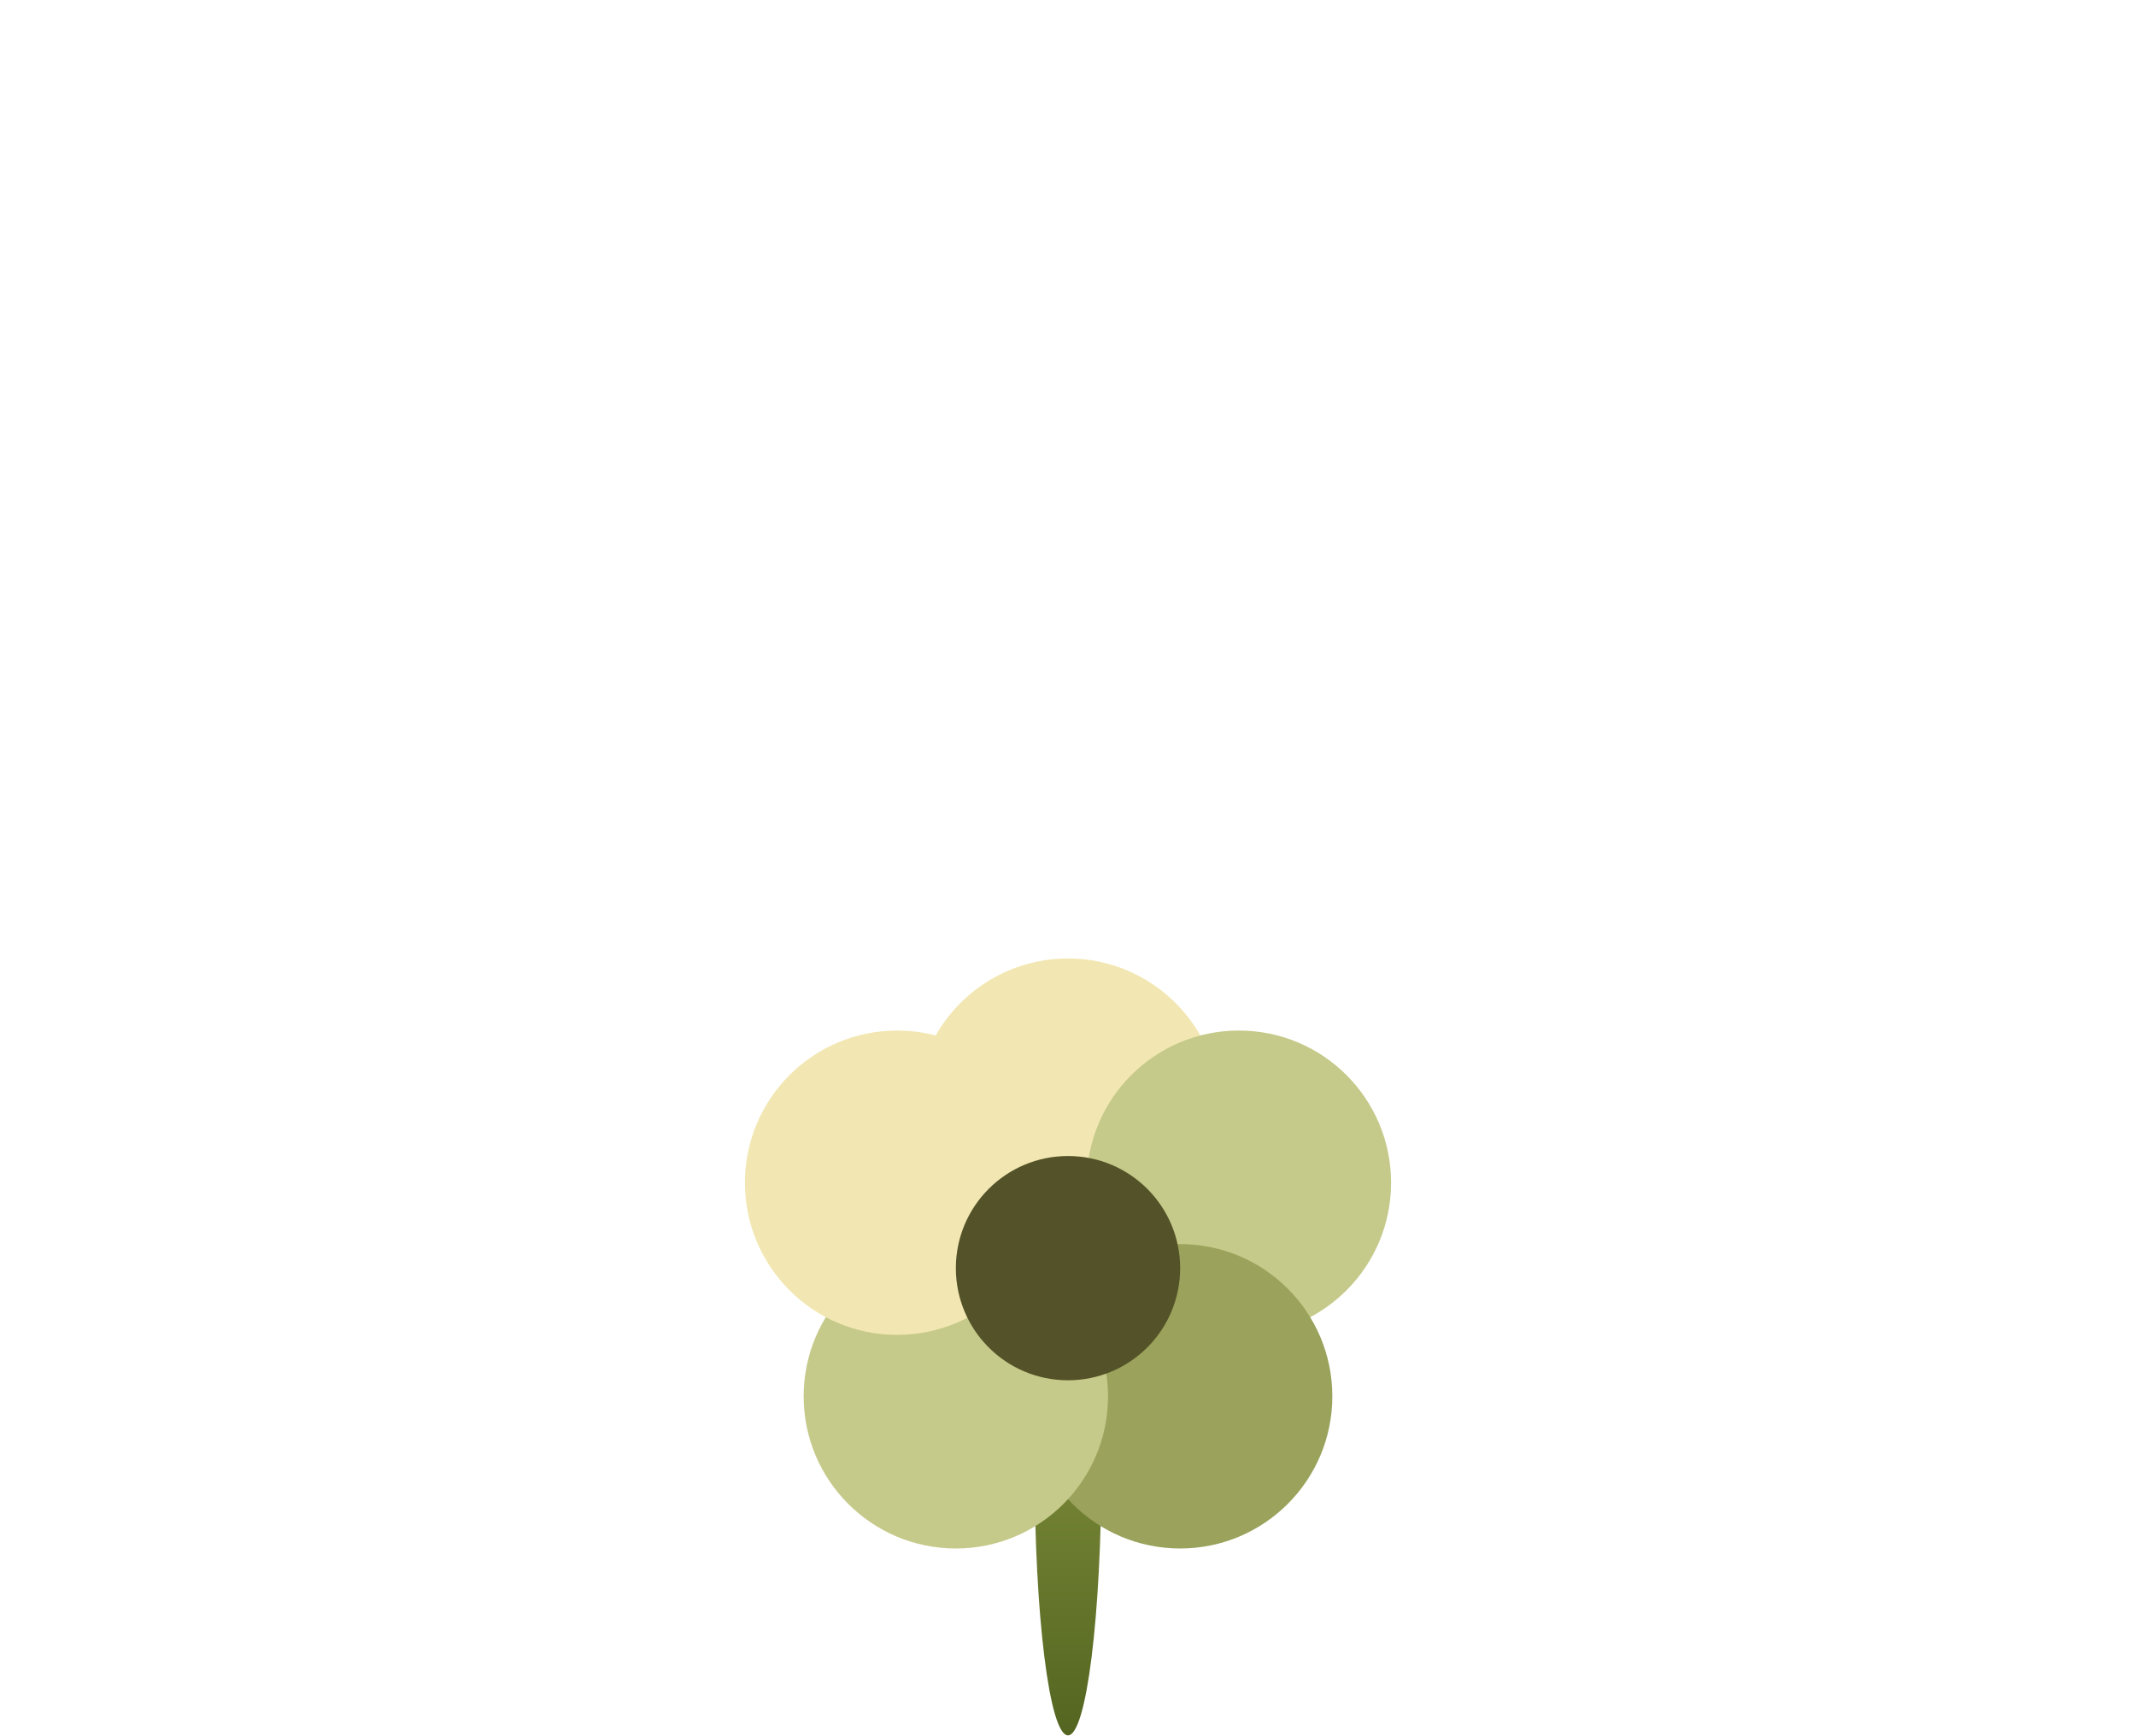
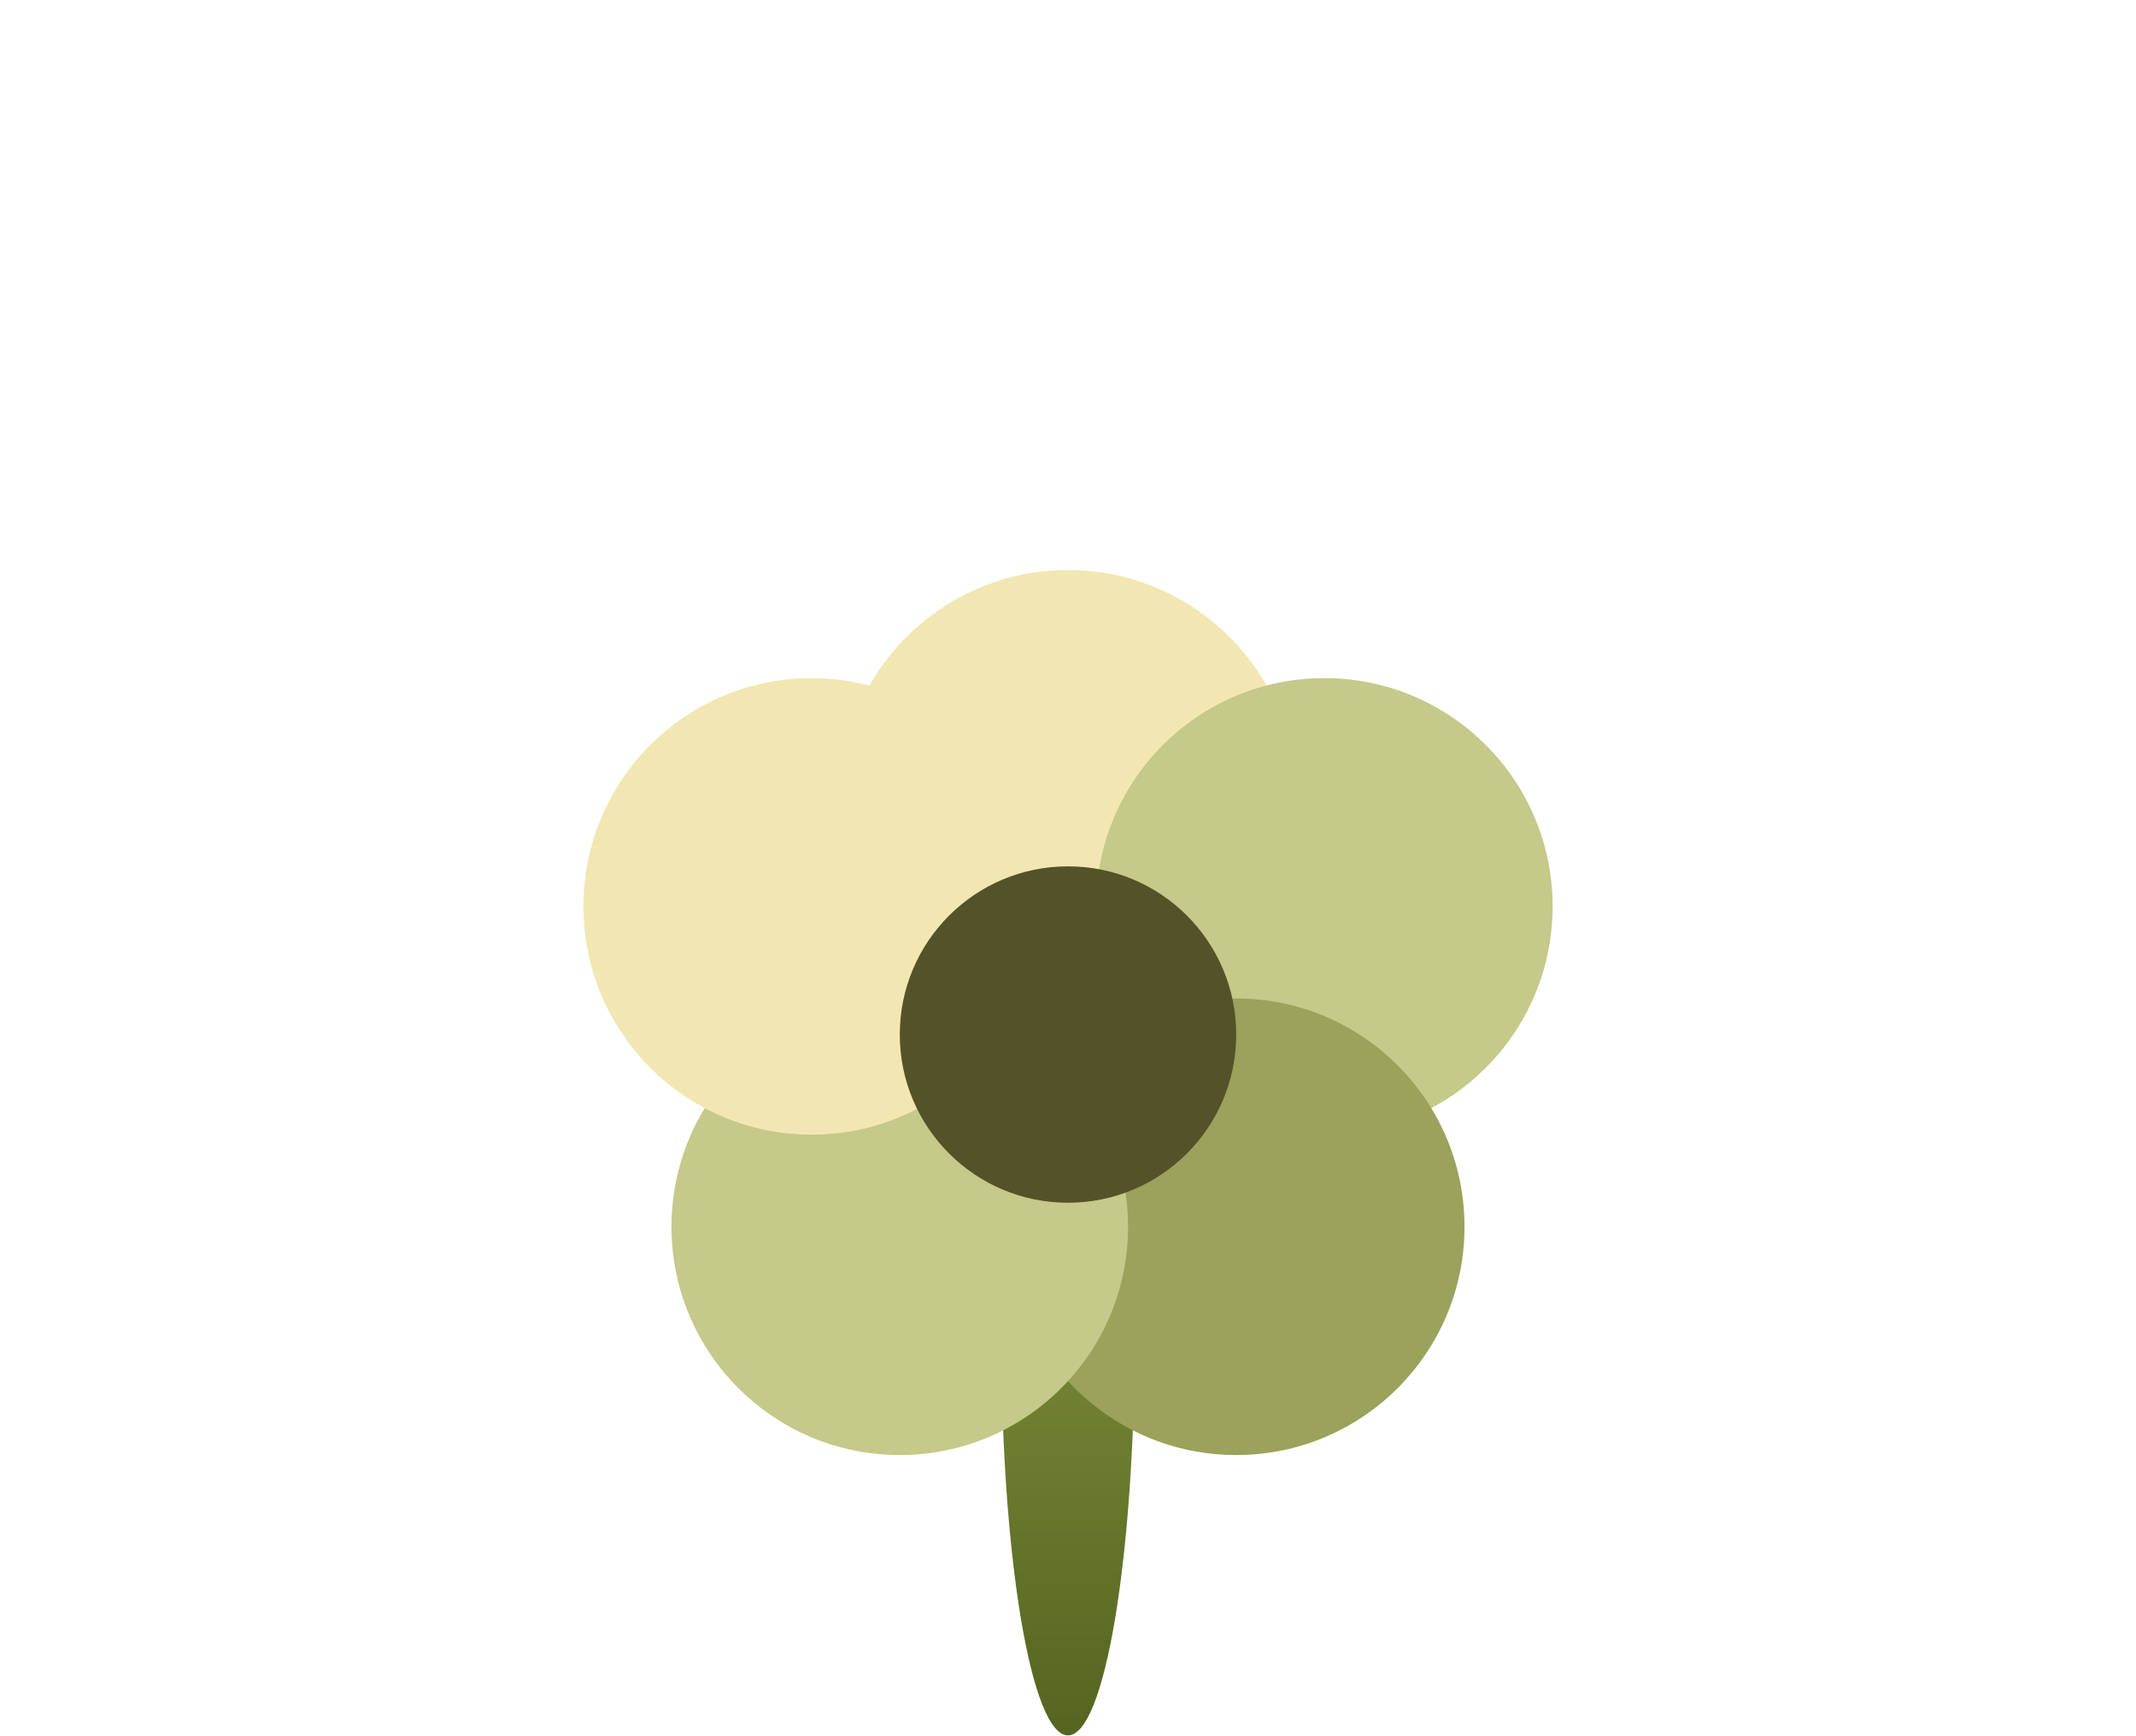
<svg xmlns="http://www.w3.org/2000/svg" width="64" height="52" viewBox="0 0 64 52">
  <defs>
    <linearGradient id="menu-nav-stem" x1="0" y1="0" x2="0" y2="1">
      <stop offset="0%" stop-color="#98a44a" />
      <stop offset="100%" stop-color="#536520" />
    </linearGradient>
  </defs>
-   <rect x="31" y="36" width="2" height="16" rx="999" fill="url(#menu-nav-stem)" />
-   <g transform="translate(32 38)">
+   <rect x="30" y="28" width="4" height="24" rx="999" fill="url(#menu-nav-stem)" />
+   <g transform="translate(32 31) scale(1.5)">
    <circle r="8" fill="transparent" />
    <circle cx="0" cy="-4.72" r="4.56" fill="#f2e7b2" />
    <circle cx="5.12" cy="-2.56" r="4.56" fill="#c5c989" />
    <circle cx="3.36" cy="3.84" r="4.56" fill="#9aa25b" />
    <circle cx="-3.36" cy="3.84" r="4.56" fill="#c5c989" />
    <circle cx="-5.12" cy="-2.56" r="4.56" fill="#f2e7b2" />
    <circle cx="0" cy="0" r="3.36" fill="#545228" />
  </g>
</svg>
